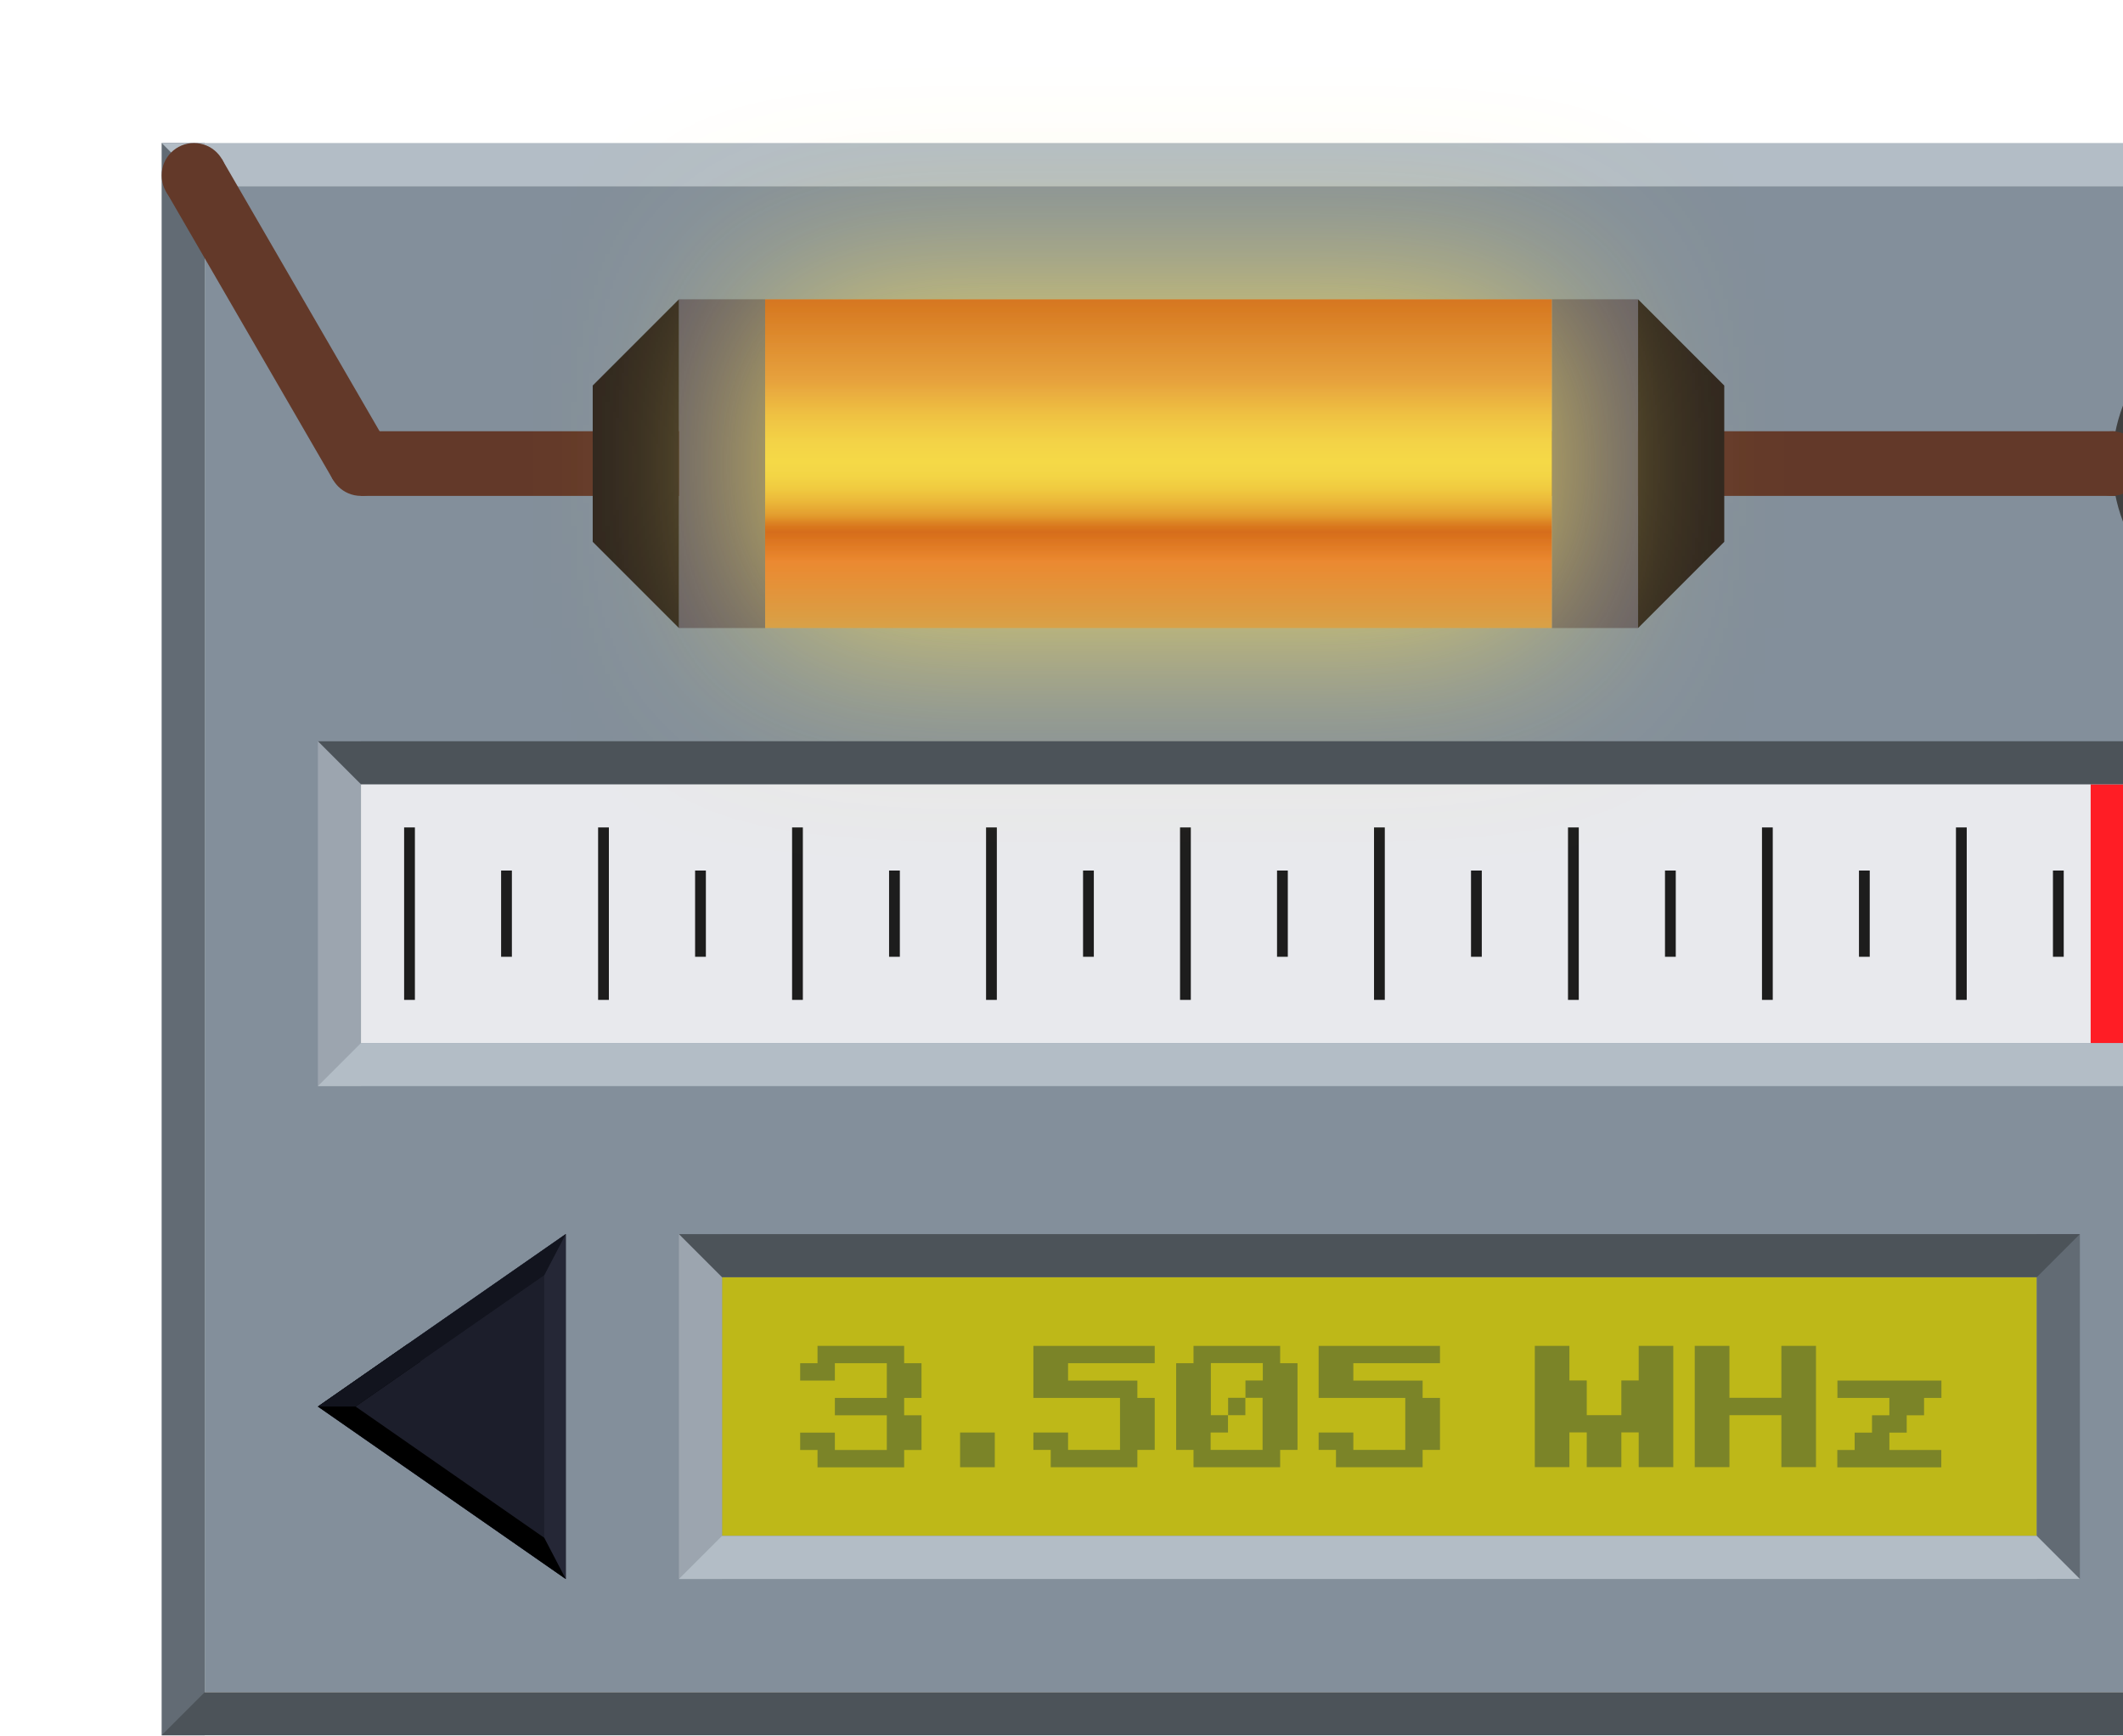
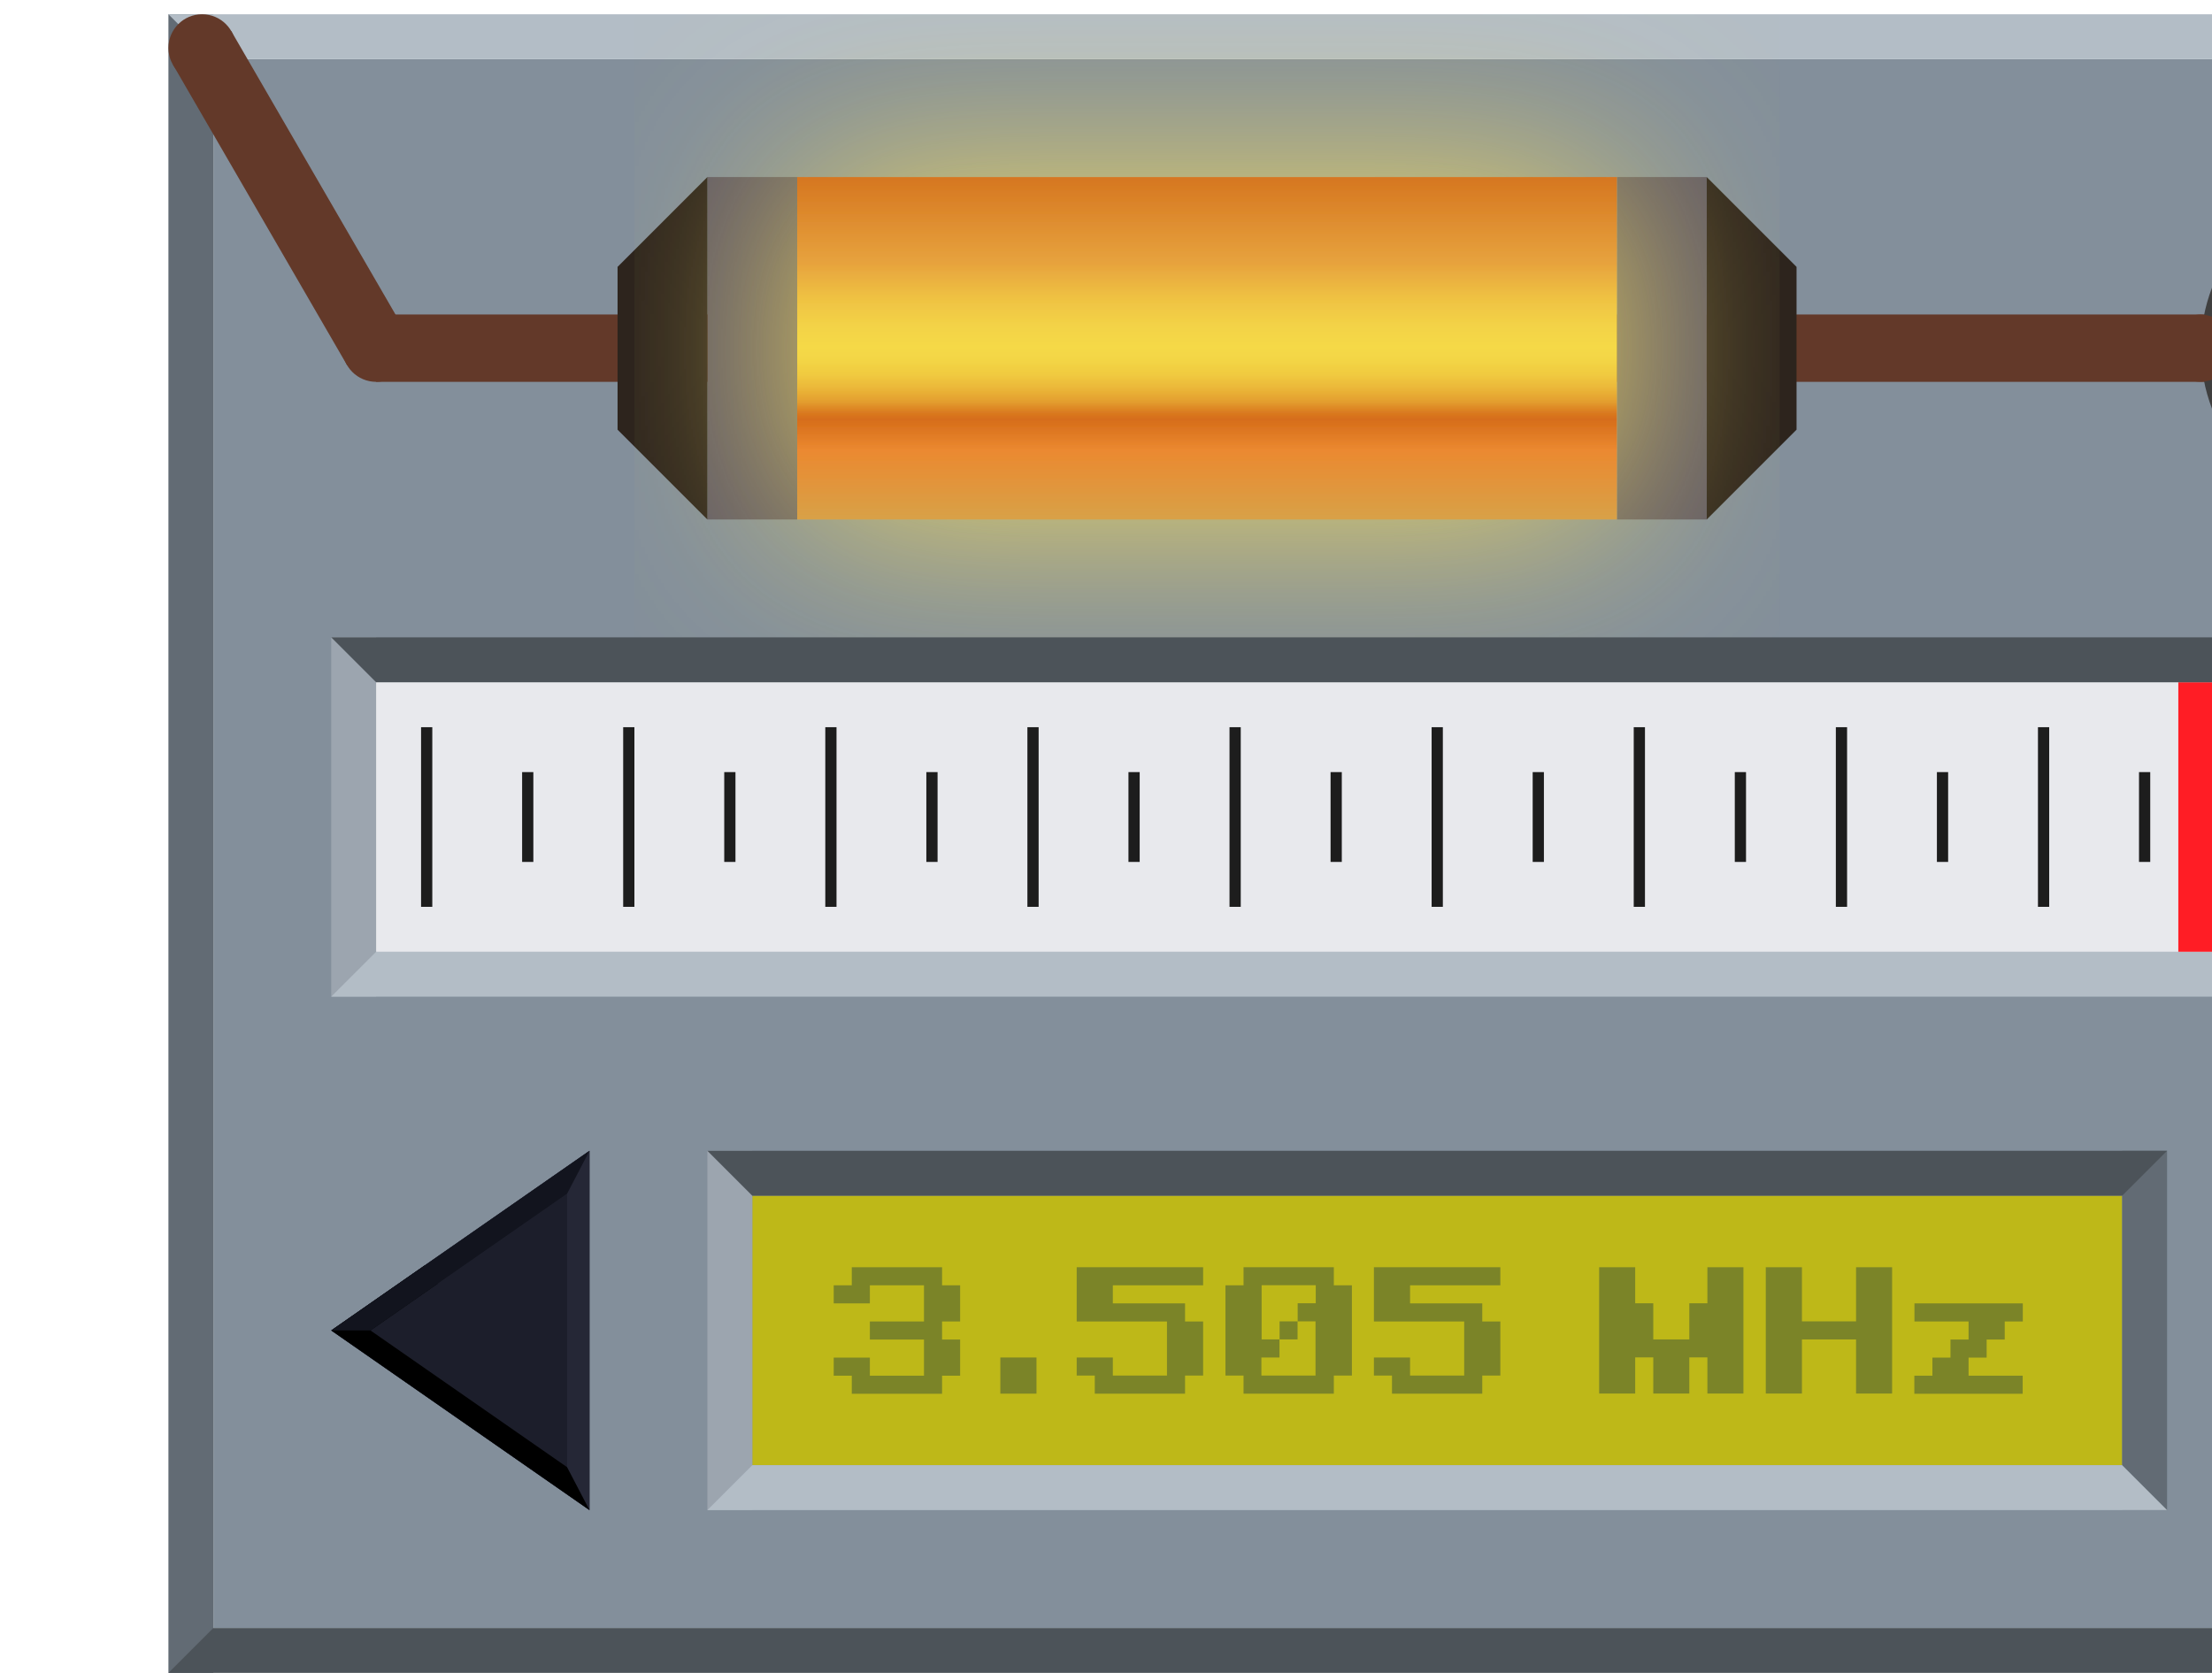
- <svg xmlns="http://www.w3.org/2000/svg" id="Ebene_2" data-name="Ebene 2" viewBox="0 0 197 161">
+ <svg xmlns="http://www.w3.org/2000/svg" id="Ebene_2" data-name="Ebene 2" viewBox="0 0 197 149">
  <defs>
-     <linearGradient id="Unbenannter_Verlauf_41" data-name="Unbenannter Verlauf 41" x1="107.5" y1="27.56" x2="107.5" y2="58.24" gradientUnits="userSpaceOnUse">
+     <clipPath id="clippath">
+       <rect x="56.5" y="1.27" width="102" height="59.5" fill="none" />
+     </clipPath>
+     <linearGradient id="Unbenannter_Verlauf_41" data-name="Unbenannter Verlauf 41" x1="107.5" y1="15.56" x2="107.5" y2="46.24" gradientUnits="userSpaceOnUse">
      <stop offset="0" stop-color="#d5751f" />
      <stop offset=".26" stop-color="#e7a33e" />
      <stop offset=".27" stop-color="#e8a73e" />
      <stop offset=".36" stop-color="#efc243" />
      <stop offset=".44" stop-color="#f3d346" />
      <stop offset=".5" stop-color="#f5d947" />
      <stop offset=".54" stop-color="#f3d545" />
      <stop offset=".58" stop-color="#f0ca40" />
      <stop offset=".62" stop-color="#ebb739" />
      <stop offset=".66" stop-color="#e39d2e" />
      <stop offset=".69" stop-color="#da7b20" />
      <stop offset=".71" stop-color="#d66d1a" />
      <stop offset=".8" stop-color="#eb8930" />
      <stop offset="1" stop-color="#d8a147" />
    </linearGradient>
-     <filter id="outer-glow-1" x="44" y="0" width="127" height="86" filterUnits="userSpaceOnUse">
+     <filter id="outer-glow-1" x="44" y="-12" width="127" height="86" filterUnits="userSpaceOnUse">
      <feOffset dx="0" dy="0" />
      <feGaussianBlur result="blur" stdDeviation="9" />
      <feFlood flood-color="#ebd660" flood-opacity="1" />
      <feComposite in2="blur" operator="in" />
      <feComposite in="SourceGraphic" />
    </filter>
  </defs>
  <g id="Seite_25" data-name="Seite 25">
    <g id="_3505" data-name="3505">
-       <rect id="Exportfläche" y="12" width="197" height="149" fill="none" />
-       <polygon id="Modul" points="197 96.77 33.5 96.77 33.5 72.77 197 72.77 197 17.27 19 17.27 19 157 197 157 197 96.77" fill="#838f9b" />
+       <rect id="Exportfläche" width="197" height="149" fill="none" />
+       <polygon id="Modul" points="197 84.77 33.5 84.77 33.5 60.77 197 60.77 197 5.27 19 5.27 19 145 197 145 197 84.77" fill="#838f9b" />
      <g id="Rahmen_Modul" data-name="Rahmen Modul">
-         <rect id="Links" x="15" y="13.27" width="4" height="147.73" fill="#626b74" />
-         <polygon id="Unten" points="19 157 15 161 197 161 197 157 19 157" fill="#4c5359" />
-         <polygon id="Oben" points="197 13.27 15 13.27 19 17.27 197 17.27 197 13.27" fill="#b3bdc6" />
+         <rect id="Links" x="15" y="1.27" width="4" height="147.73" fill="#626b74" />
+         <polygon id="Unten" points="19 145 15 149 197 149 197 145 19 145" fill="#4c5359" />
+         <polygon id="Oben" points="197 1.27 15 1.27 19 5.27 197 5.27 197 1.27" fill="#b3bdc6" />
      </g>
      <g id="Pfeil_Links" data-name="Pfeil Links">
-         <polygon points="29.5 130.5 52.5 146.5 52.5 114.5 29.5 130.5" fill="#1c1e2b" />
-         <path d="M50.5,118.33v24.34s-17.5-12.17-17.5-12.17l17.5-12.17M52.5,114.5l-23,16,23,16v-32h0Z" fill="#252736" />
-         <polygon points="33 130.5 39.01 126.32 37.86 124.68 29.5 130.5 52.5 146.5 50.5 142.67 33 130.5" />
-         <polygon points="33 130.5 50.5 118.33 52.5 114.5 29.5 130.5 33 130.5" fill="#12141e" />
+         <polygon points="29.5 118.5 52.5 134.5 52.5 102.5 29.5 118.5" fill="#1c1e2b" />
+         <path d="M50.5,106.33v24.34s-17.5-12.17-17.5-12.17l17.5-12.17M52.5,102.5l-23,16,23,16v-32h0Z" fill="#252736" />
+         <polygon points="33 118.5 39.01 114.32 37.86 112.68 29.5 118.5 52.5 134.5 50.5 130.67 33 118.5" />
+         <polygon points="33 118.5 50.5 106.33 52.5 102.5 29.5 118.5 33 118.5" fill="#12141e" />
      </g>
      <g id="Display">
-         <rect id="Display-2" data-name="Display" x="67" y="118.5" width="122" height="24" fill="#beb818" />
+         <rect id="Display-2" data-name="Display" x="67" y="106.5" width="122" height="24" fill="#beb818" />
        <g>
-           <rect x="69" y="118.5" width="118" height="24" fill="none" />
-           <path d="M74.25,126.48h1.61v-1.61h8.04v1.61h1.61v3.22h-1.61v1.61h1.61v3.22h-1.61v1.61h-8.04v-1.61h-1.61v-1.61h3.22v1.61h4.82v-3.22h-4.82v-1.61h4.82v-3.22h-4.82v1.61h-3.22v-1.61Z" fill="#7b8428" />
-           <path d="M89.09,132.91h3.22v3.22h-3.22v-3.22Z" fill="#7b8428" />
-           <path d="M95.9,124.87h11.25v1.61h-8.04v1.61h6.43v1.61h1.61v4.82h-1.61v1.61h-8.04v-1.61h-1.61v-1.61h3.22v1.61h4.82v-4.82h-8.04v-4.82Z" fill="#7b8428" />
-           <path d="M109.14,126.48h1.61v-1.61h8.04v1.61h1.61v8.04h-1.61v1.61h-8.04v-1.61h-1.61v-8.04ZM112.35,131.3h1.61v-1.61h1.61v-1.61h1.61v-1.61h-4.82v4.82ZM117.17,129.69h-1.61v1.61h-1.61v1.61h-1.61v1.61h4.82v-4.82Z" fill="#7b8428" />
-           <path d="M122.37,124.87h11.25v1.61h-8.04v1.61h6.43v1.61h1.61v4.82h-1.61v1.61h-8.04v-1.61h-1.61v-1.61h3.22v1.61h4.82v-4.82h-8.04v-4.82Z" fill="#7b8428" />
-           <path d="M142.42,124.87h3.21v3.21h1.61v3.22h3.21v-3.22h1.61v-3.21h3.21v11.25h-3.21v-3.22h-1.61v3.22h-3.21v-3.22h-1.61v3.22h-3.21v-11.25Z" fill="#7b8428" />
-           <path d="M157.26,124.87h3.22v4.82h4.82v-4.82h3.21v11.25h-3.21v-4.82h-4.82v4.82h-3.22v-11.25Z" fill="#7b8428" />
-           <path d="M170.5,128.09h9.65v1.61h-1.61v1.61h-1.61v1.61h-1.61v1.61h4.82v1.61h-9.65v-1.61h1.61v-1.61h1.61v-1.61h1.61v-1.61h-4.82v-1.61Z" fill="#7b8428" />
+           <rect x="69" y="106.5" width="118" height="24" fill="none" />
+           <path d="M74.25,114.48h1.61v-1.61h8.04v1.61h1.61v3.22h-1.61v1.61h1.61v3.22h-1.61v1.61h-8.04v-1.61h-1.61v-1.61h3.22v1.61h4.82v-3.22h-4.82v-1.61h4.82v-3.22h-4.82v1.61h-3.22v-1.61Z" fill="#7b8428" />
+           <path d="M89.09,120.91h3.22v3.22h-3.22v-3.22Z" fill="#7b8428" />
+           <path d="M95.9,112.87h11.25v1.61h-8.04v1.61h6.43v1.61h1.61v4.82h-1.61v1.61h-8.04v-1.61h-1.61v-1.61h3.22v1.61h4.82v-4.82h-8.04v-4.82Z" fill="#7b8428" />
+           <path d="M109.14,114.48h1.61v-1.61h8.04v1.61h1.61v8.04h-1.61v1.61h-8.04v-1.61h-1.61v-8.04ZM112.35,119.3h1.61v-1.61h1.61v-1.61h1.61v-1.61h-4.82v4.82ZM117.17,117.69h-1.61v1.61h-1.61v1.61h-1.61v1.61h4.82v-4.82Z" fill="#7b8428" />
+           <path d="M122.37,112.87h11.25v1.61h-8.04v1.61h6.43v1.61h1.61v4.82h-1.61v1.61h-8.04v-1.61h-1.61v-1.61h3.22v1.61h4.82v-4.82h-8.04v-4.82Z" fill="#7b8428" />
+           <path d="M142.42,112.87h3.21v3.21h1.61v3.22h3.21v-3.22h1.61v-3.21h3.21v11.25h-3.21v-3.22h-1.61v3.22h-3.21v-3.22h-1.61v3.22h-3.21v-11.25Z" fill="#7b8428" />
+           <path d="M157.26,112.87h3.22v4.82h4.82v-4.82h3.21v11.25h-3.21v-4.82h-4.82v4.82h-3.22v-11.25Z" fill="#7b8428" />
+           <path d="M170.5,116.09h9.65v1.61h-1.61v1.61h-1.61v1.61h-1.61v1.61h4.82v1.61h-9.65v-1.61h1.61v-1.61h1.61v-1.61h1.61v-1.61h-4.82v-1.61Z" fill="#7b8428" />
        </g>
        <g id="Kante_Display" data-name="Kante Display">
-           <rect x="63" y="114.5" width="4" height="32" fill="#9ca5af" />
-           <rect x="189" y="114.5" width="4" height="32" fill="#626b74" />
-           <polygon points="193 146.5 63 146.5 67 142.5 189 142.5 193 146.5" fill="#b3bdc6" />
-           <polygon points="189 118.5 67 118.5 63 114.5 193 114.5 189 118.5" fill="#4c5359" />
+           <rect x="63" y="102.5" width="4" height="32" fill="#9ca5af" />
+           <rect x="189" y="102.5" width="4" height="32" fill="#626b74" />
+           <polygon points="193 134.5 63 134.5 67 130.5 189 130.5 193 134.5" fill="#b3bdc6" />
+           <polygon points="189 106.5 67 106.5 63 102.5 193 102.5 189 106.5" fill="#4c5359" />
        </g>
      </g>
      <g id="Skala">
-         <rect x="33.5" y="72.77" width="163.5" height="24" fill="#e8e9ed" />
-         <rect x="29.5" y="68.77" width="4" height="32" fill="#9ca5af" />
-         <polygon points="197 96.77 33.5 96.77 29.5 100.77 197 100.77 197 96.77" fill="#b3bdc6" />
-         <line x1="38" y1="76.77" x2="38" y2="92.77" fill="none" stroke="#1d1d1d" stroke-miterlimit="10" />
-         <line x1="47" y1="80.77" x2="47" y2="88.77" fill="none" stroke="#1d1d1d" stroke-miterlimit="10" />
-         <line x1="56" y1="76.77" x2="56" y2="92.77" fill="none" stroke="#1d1d1d" stroke-miterlimit="10" />
-         <line x1="65" y1="80.77" x2="65" y2="88.77" fill="none" stroke="#1d1d1d" stroke-miterlimit="10" />
-         <line x1="74" y1="76.77" x2="74" y2="92.77" fill="none" stroke="#1d1d1d" stroke-miterlimit="10" />
-         <line x1="83" y1="80.77" x2="83" y2="88.77" fill="none" stroke="#1d1d1d" stroke-miterlimit="10" />
-         <line x1="92" y1="76.77" x2="92" y2="92.77" fill="none" stroke="#1d1d1d" stroke-miterlimit="10" />
-         <line x1="101" y1="80.77" x2="101" y2="88.77" fill="none" stroke="#1d1d1d" stroke-miterlimit="10" />
-         <line x1="110" y1="76.77" x2="110" y2="92.77" fill="none" stroke="#1d1d1d" stroke-miterlimit="10" />
-         <line x1="119" y1="80.77" x2="119" y2="88.77" fill="none" stroke="#1d1d1d" stroke-miterlimit="10" />
-         <line x1="128" y1="76.77" x2="128" y2="92.77" fill="none" stroke="#1d1d1d" stroke-miterlimit="10" />
-         <line x1="137" y1="80.77" x2="137" y2="88.77" fill="none" stroke="#1d1d1d" stroke-miterlimit="10" />
-         <line x1="146" y1="76.77" x2="146" y2="92.77" fill="none" stroke="#1d1d1d" stroke-miterlimit="10" />
-         <line x1="155" y1="80.77" x2="155" y2="88.77" fill="none" stroke="#1d1d1d" stroke-miterlimit="10" />
-         <line x1="164" y1="76.77" x2="164" y2="92.77" fill="none" stroke="#1d1d1d" stroke-miterlimit="10" />
-         <line x1="173" y1="80.77" x2="173" y2="88.77" fill="none" stroke="#1d1d1d" stroke-miterlimit="10" />
-         <line x1="182" y1="76.77" x2="182" y2="92.77" fill="none" stroke="#1d1d1d" stroke-miterlimit="10" />
-         <line x1="191" y1="80.77" x2="191" y2="88.77" fill="none" stroke="#1d1d1d" stroke-miterlimit="10" />
+         <rect x="33.5" y="60.77" width="163.5" height="24" fill="#e8e9ed" />
+         <rect x="29.5" y="56.77" width="4" height="32" fill="#9ca5af" />
+         <polygon points="197 84.77 33.5 84.77 29.5 88.77 197 88.77 197 84.77" fill="#b3bdc6" />
+         <line x1="38" y1="64.77" x2="38" y2="80.77" fill="none" stroke="#1d1d1d" stroke-miterlimit="10" />
+         <line x1="47" y1="68.77" x2="47" y2="76.77" fill="none" stroke="#1d1d1d" stroke-miterlimit="10" />
+         <line x1="56" y1="64.77" x2="56" y2="80.77" fill="none" stroke="#1d1d1d" stroke-miterlimit="10" />
+         <line x1="65" y1="68.77" x2="65" y2="76.77" fill="none" stroke="#1d1d1d" stroke-miterlimit="10" />
+         <line x1="74" y1="64.77" x2="74" y2="80.77" fill="none" stroke="#1d1d1d" stroke-miterlimit="10" />
+         <line x1="83" y1="68.77" x2="83" y2="76.77" fill="none" stroke="#1d1d1d" stroke-miterlimit="10" />
+         <line x1="92" y1="64.77" x2="92" y2="80.77" fill="none" stroke="#1d1d1d" stroke-miterlimit="10" />
+         <line x1="101" y1="68.77" x2="101" y2="76.77" fill="none" stroke="#1d1d1d" stroke-miterlimit="10" />
+         <line x1="110" y1="64.77" x2="110" y2="80.77" fill="none" stroke="#1d1d1d" stroke-miterlimit="10" />
+         <line x1="119" y1="68.77" x2="119" y2="76.77" fill="none" stroke="#1d1d1d" stroke-miterlimit="10" />
+         <line x1="128" y1="64.77" x2="128" y2="80.77" fill="none" stroke="#1d1d1d" stroke-miterlimit="10" />
+         <line x1="137" y1="68.77" x2="137" y2="76.77" fill="none" stroke="#1d1d1d" stroke-miterlimit="10" />
+         <line x1="146" y1="64.77" x2="146" y2="80.77" fill="none" stroke="#1d1d1d" stroke-miterlimit="10" />
+         <line x1="155" y1="68.77" x2="155" y2="76.77" fill="none" stroke="#1d1d1d" stroke-miterlimit="10" />
+         <line x1="164" y1="64.77" x2="164" y2="80.77" fill="none" stroke="#1d1d1d" stroke-miterlimit="10" />
+         <line x1="173" y1="68.77" x2="173" y2="76.77" fill="none" stroke="#1d1d1d" stroke-miterlimit="10" />
+         <line x1="182" y1="64.77" x2="182" y2="80.77" fill="none" stroke="#1d1d1d" stroke-miterlimit="10" />
+         <line x1="191" y1="68.77" x2="191" y2="76.77" fill="none" stroke="#1d1d1d" stroke-miterlimit="10" />
      </g>
      <g id="Widerstand">
-         <rect x="33.5" y="40.01" width="163.5" height="6" fill="#633929" />
-         <rect x="63" y="27.77" width="8" height="30.5" fill="#615b67" />
-         <polygon points="63 58.27 55 50.27 55 35.77 63 27.77 63 58.27" fill="#2d241d" />
-         <rect x="144" y="27.77" width="8" height="30.5" fill="#615b67" />
-         <polygon points="152 58.27 160 50.27 160 35.77 152 27.77 152 58.27" fill="#2d241d" />
-         <rect x="71" y="27.77" width="73" height="30.5" fill="url(#Unbenannter_Verlauf_41)" filter="url(#outer-glow-1)" />
-         <circle cx="33.5" cy="43.01" r="3" fill="#633929" />
-         <circle cx="18" cy="16.27" r="3" fill="#633929" />
-         <polygon points="30.93 44.56 15.41 17.77 20.59 14.76 36.16 41.63 30.93 44.56" fill="#633929" />
+         <rect x="33.5" y="28.01" width="163.5" height="6" fill="#633929" />
+         <rect x="63" y="15.77" width="8" height="30.5" fill="#615b67" />
+         <polygon points="63 46.27 55 38.27 55 23.77 63 15.77 63 46.27" fill="#2d241d" />
+         <rect x="144" y="15.77" width="8" height="30.5" fill="#615b67" />
+         <polygon points="152 46.27 160 38.27 160 23.77 152 15.77 152 46.27" fill="#2d241d" />
+         <g clip-path="url(#clippath)">
+           <rect x="71" y="15.77" width="73" height="30.5" fill="url(#Unbenannter_Verlauf_41)" filter="url(#outer-glow-1)" />
+         </g>
+         <circle cx="33.5" cy="31.01" r="3" fill="#633929" />
+         <circle cx="18" cy="4.27" r="3" fill="#633929" />
+         <polygon points="30.93 32.56 15.41 5.77 20.59 2.76 36.16 29.63 30.93 32.56" fill="#633929" />
      </g>
-       <path d="M197,37.62c-.64,1.68-1,3.49-1,5.39s.36,3.71,1,5.39v-10.79Z" fill="#3f3f3f" />
-       <path d="M197,40.21c-1.02-.4-2.2-.18-3.02.68-1.12,1.17-1.12,3.07,0,4.24.82.86,2,1.08,3.02.68v-5.61Z" fill="#633929" />
-       <rect x="194" y="72.77" width="3" height="24" fill="#ff1d25" />
-       <polygon points="197 68.77 29.5 68.77 33.5 72.77 197 72.77 197 68.77" fill="#4c5359" />
+       <path d="M197,25.62c-.64,1.68-1,3.49-1,5.39s.36,3.71,1,5.39v-10.79Z" fill="#3f3f3f" />
+       <path d="M197,28.21c-1.02-.4-2.2-.18-3.02.68-1.12,1.17-1.12,3.07,0,4.24.82.86,2,1.08,3.02.68v-5.61Z" fill="#633929" />
+       <rect x="194" y="60.77" width="3" height="24" fill="#ff1d25" />
+       <polygon points="197 56.77 29.5 56.77 33.5 60.77 197 60.77 197 56.77" fill="#4c5359" />
    </g>
  </g>
</svg>
